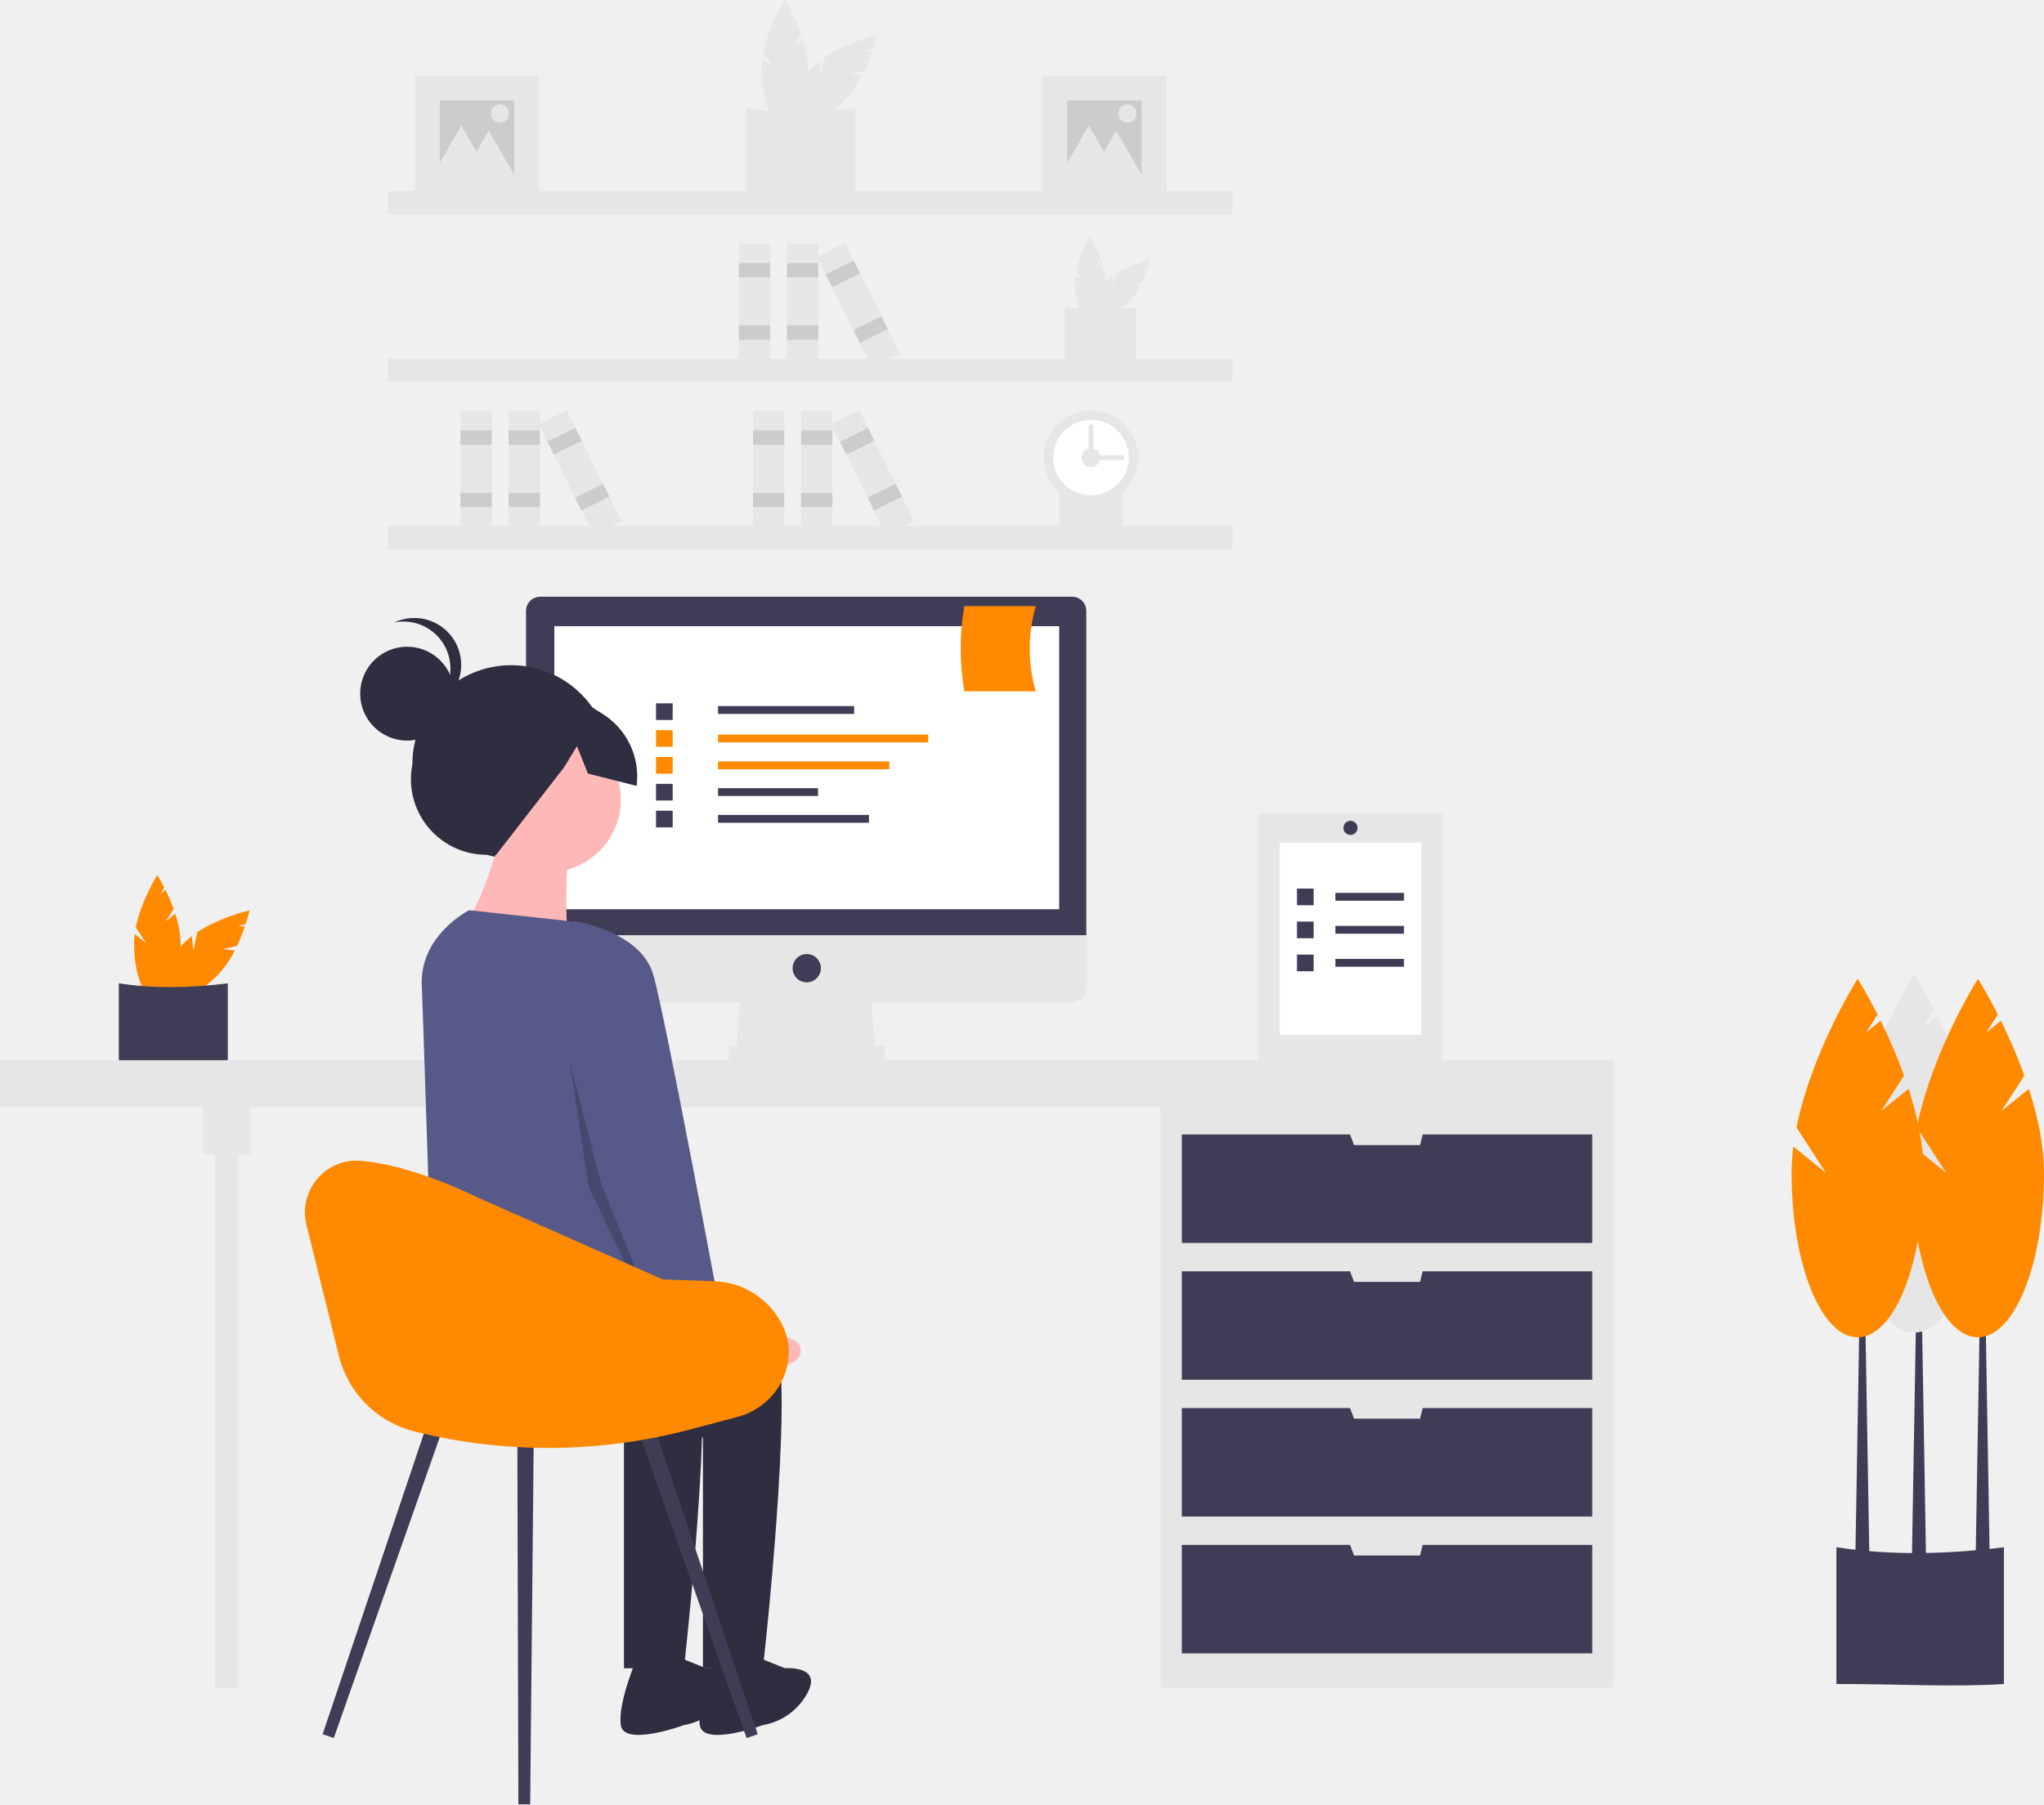
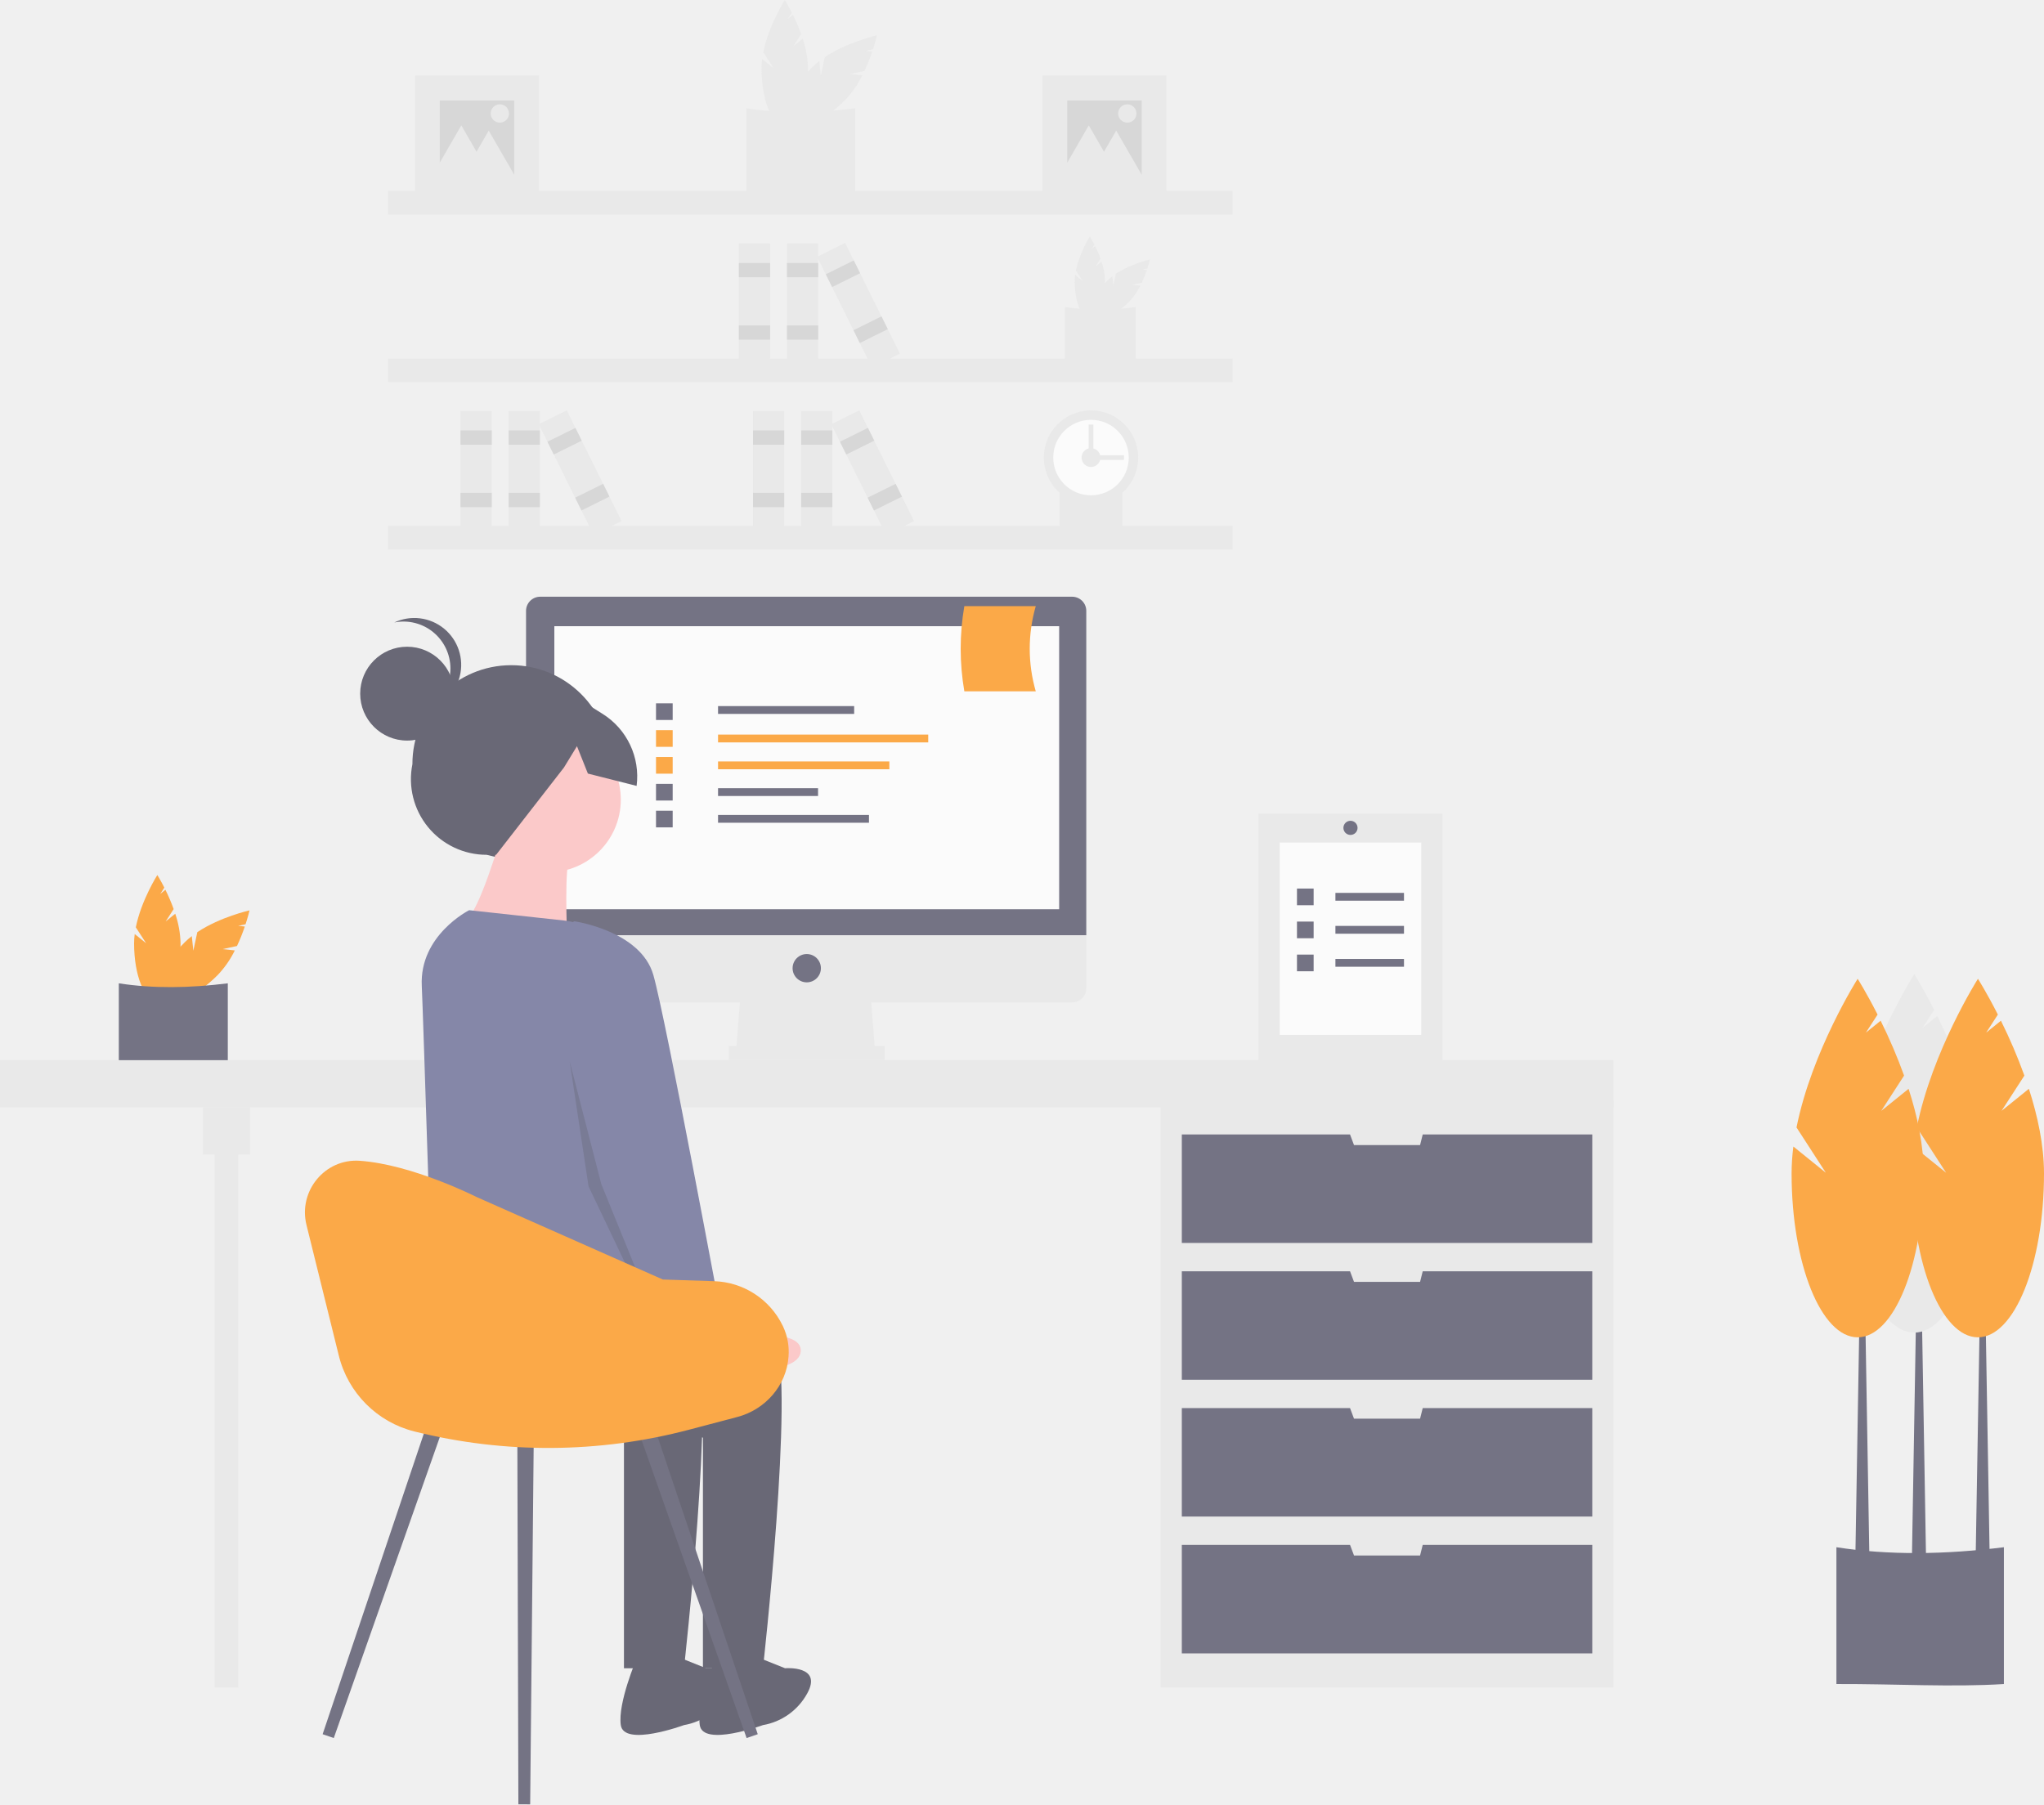
- <svg xmlns="http://www.w3.org/2000/svg" id="ea61258a-e793-48f7-8624-3c5ca462ffd9" data-name="Layer 1" width="882.346" height="778.999" viewBox="0 0 882.346 778.999">
+ <svg xmlns="http://www.w3.org/2000/svg" id="ea61258a-e793-48f7-8624-3c5ca462ffd9" data-name="Layer 1" width="882.346" height="778.999" viewBox="0 0 882.346 778.999" opacity="0.7">
  <path d="M501.189,80.561l3.47-5.362a80.387,80.387,0,0,0-3.56-8.333l-2.244,1.812,1.776-2.745c-1.693-3.333-3.025-5.432-3.025-5.432s-6.958,10.965-9.283,22.575l4.452,6.881-4.929-3.981a32.522,32.522,0,0,0-.27,4.078c0,13.75,4.491,24.896,10.03,24.896s10.03-11.146,10.03-24.896a42.818,42.818,0,0,0-2.295-12.847Z" transform="translate(-158.8268 -60.50072)" fill="#e6e6e6" />
  <path d="M525.747,92.481l6.245-1.338a80.386,80.386,0,0,0,3.375-8.409l-2.868-.305,3.197-.685c1.159-3.554,1.702-5.98,1.702-5.98s-12.674,2.833-22.527,9.399l-1.717,8.014-.67-6.3a32.524,32.524,0,0,0-3.075,2.693c-9.722,9.722-14.429,20.779-10.512,24.696s14.974-.789,24.696-10.512a42.818,42.818,0,0,0,7.462-10.707Z" transform="translate(-158.8268 -60.50072)" fill="#e6e6e6" />
  <path d="M528.028,145.685c-14.481.926-30.26-.054-47.046,0V107.253c14.791,2.303,30.565,2.066,47.046,0Z" transform="translate(-158.8268 -60.50072)" fill="#e6e6e6" />
  <path d="M631.628,175.652l2.263-3.497a52.424,52.424,0,0,0-2.321-5.434l-1.463,1.182,1.158-1.79c-1.104-2.173-1.973-3.543-1.973-3.543a50.241,50.241,0,0,0-6.054,14.722l2.903,4.487-3.214-2.596a21.21,21.21,0,0,0-.176,2.66c0,8.967,2.928,16.236,6.541,16.236s6.541-7.269,6.541-16.236a27.923,27.923,0,0,0-1.496-8.378Z" transform="translate(-158.8268 -60.50072)" fill="#e6e6e6" />
  <path d="M647.644,183.426l4.073-.873a52.421,52.421,0,0,0,2.201-5.484l-1.87-.199,2.085-.447c.756-2.317,1.11-3.9,1.11-3.9a50.241,50.241,0,0,0-14.691,6.129l-1.12,5.226-.437-4.109a21.208,21.208,0,0,0-2.005,1.756c-6.34,6.34-9.41,13.551-6.855,16.105s9.765-.515,16.105-6.855a27.923,27.923,0,0,0,4.866-6.982Z" transform="translate(-158.8268 -60.50072)" fill="#e6e6e6" />
  <path d="M649.131,218.122c-9.444.604-19.734-.035-30.681,0v-25.063a110.584,110.584,0,0,0,30.681,0Z" transform="translate(-158.8268 -60.50072)" fill="#e6e6e6" />
  <path d="M643.3,292.399c-8.339.533-17.425-.031-27.091,0V270.268a97.647,97.647,0,0,0,27.091,0Z" transform="translate(-158.8268 -60.50072)" fill="#e6e6e6" />
  <rect x="167.508" y="82.481" width="364.547" height="10.183" fill="#e6e6e6" />
  <rect x="167.508" y="154.78" width="364.547" height="10.183" fill="#e6e6e6" />
  <rect x="167.508" y="227.078" width="364.547" height="10.183" fill="#e6e6e6" />
  <circle cx="470.958" cy="197.548" r="20.366" fill="#e6e6e6" />
  <circle cx="470.958" cy="197.548" r="16.293" fill="#fff" />
  <circle cx="470.958" cy="197.548" r="4.073" fill="#e6e6e6" />
  <rect x="634.876" y="249.902" width="2.037" height="16.293" transform="translate(735.1164 -438.3468) rotate(90)" fill="#e6e6e6" />
  <rect x="628.767" y="243.793" width="2.037" height="16.293" transform="translate(1100.743 443.3769) rotate(180)" fill="#e6e6e6" />
  <rect x="339.725" y="105.104" width="13.475" height="53.339" fill="#e6e6e6" />
  <rect x="339.725" y="113.526" width="13.475" height="6.176" fill="#ccc" />
  <rect x="339.725" y="140.476" width="13.475" height="6.176" fill="#ccc" />
  <rect x="318.951" y="105.104" width="13.475" height="53.339" fill="#e6e6e6" />
  <rect x="318.951" y="113.526" width="13.475" height="6.176" fill="#ccc" />
  <rect x="318.951" y="140.476" width="13.475" height="6.176" fill="#ccc" />
  <rect x="522.695" y="165.605" width="13.475" height="53.339" transform="translate(-189.1714 194.3656) rotate(-26.3396)" fill="#e6e6e6" />
  <rect x="515.969" y="175.601" width="13.475" height="6.176" transform="translate(-183.8419 189.9708) rotate(-26.3396)" fill="#ccc" />
  <rect x="527.926" y="199.753" width="13.475" height="6.176" transform="translate(-193.3166 197.7837) rotate(-26.3396)" fill="#ccc" />
  <rect x="219.567" y="177.403" width="13.475" height="53.339" fill="#e6e6e6" />
  <rect x="219.567" y="185.825" width="13.475" height="6.176" fill="#ccc" />
  <rect x="219.567" y="212.775" width="13.475" height="6.176" fill="#ccc" />
  <rect x="198.793" y="177.403" width="13.475" height="53.339" fill="#e6e6e6" />
  <rect x="198.793" y="185.825" width="13.475" height="6.176" fill="#ccc" />
  <rect x="198.793" y="212.775" width="13.475" height="6.176" fill="#ccc" />
  <rect x="402.537" y="237.903" width="13.475" height="53.339" transform="translate(-233.7244 148.5586) rotate(-26.3396)" fill="#e6e6e6" />
  <rect x="395.811" y="247.899" width="13.475" height="6.176" transform="translate(-228.3949 144.1638) rotate(-26.3396)" fill="#ccc" />
  <rect x="407.769" y="272.051" width="13.475" height="6.176" transform="translate(-237.8696 151.9768) rotate(-26.3396)" fill="#ccc" />
  <rect x="345.835" y="177.403" width="13.475" height="53.339" fill="#e6e6e6" />
  <rect x="345.835" y="185.825" width="13.475" height="6.176" fill="#ccc" />
  <rect x="345.835" y="212.775" width="13.475" height="6.176" fill="#ccc" />
  <rect x="325.061" y="177.403" width="13.475" height="53.339" fill="#e6e6e6" />
  <rect x="325.061" y="185.825" width="13.475" height="6.176" fill="#ccc" />
  <rect x="325.061" y="212.775" width="13.475" height="6.176" fill="#ccc" />
  <rect x="528.805" y="237.903" width="13.475" height="53.339" transform="translate(-220.6153 204.5824) rotate(-26.3396)" fill="#e6e6e6" />
  <rect x="522.079" y="247.899" width="13.475" height="6.176" transform="translate(-215.2858 200.1876) rotate(-26.3396)" fill="#ccc" />
  <rect x="534.036" y="272.051" width="13.475" height="6.176" transform="translate(-224.7604 208.0006) rotate(-26.3396)" fill="#ccc" />
  <rect x="449.987" y="32.646" width="53.556" height="53.556" fill="#e6e6e6" />
  <rect x="460.699" y="43.357" width="32.134" height="32.134" fill="#ccc" />
  <polygon points="470 54.143 476.814 65.944 483.627 77.745 470 77.745 456.373 77.745 463.187 65.944 470 54.143" fill="#e6e6e6" />
  <polygon points="481.839 56.398 488.653 68.199 495.466 80 481.839 80 468.212 80 475.026 68.199 481.839 56.398" fill="#e6e6e6" />
  <circle cx="486.631" cy="48.994" r="3.946" fill="#e6e6e6" />
  <rect x="179.123" y="32.646" width="53.556" height="53.556" fill="#e6e6e6" />
  <rect x="189.834" y="43.357" width="32.134" height="32.134" fill="#ccc" />
  <polygon points="199.136 54.143 205.949 65.944 212.763 77.745 199.136 77.745 185.509 77.745 192.322 65.944 199.136 54.143" fill="#e6e6e6" />
  <polygon points="210.975 56.398 217.788 68.199 224.601 80 210.975 80 197.348 80 204.161 68.199 210.975 56.398" fill="#e6e6e6" />
  <circle cx="215.766" cy="48.994" r="3.946" fill="#e6e6e6" />
  <path d="M230.324,458.345l3.47-5.362a80.387,80.387,0,0,0-3.56-8.333l-2.244,1.812,1.776-2.745c-1.693-3.333-3.025-5.432-3.025-5.432s-6.958,10.965-9.283,22.575l4.452,6.881-4.929-3.981a32.524,32.524,0,0,0-.27,4.078c0,13.75,4.491,24.896,10.03,24.896s10.03-11.146,10.03-24.896a42.818,42.818,0,0,0-2.295-12.847Z" transform="translate(-158.8268 -60.50072)" fill="#ff8a00" />
  <path d="M254.882,470.266l6.245-1.338a80.386,80.386,0,0,0,3.375-8.409l-2.868-.305,3.197-.685c1.159-3.554,1.702-5.98,1.702-5.98s-12.674,2.833-22.527,9.399l-1.717,8.014-.67-6.3a32.524,32.524,0,0,0-3.075,2.693c-9.722,9.722-14.429,20.779-10.512,24.696s14.974-.789,24.696-10.512a42.818,42.818,0,0,0,7.462-10.707Z" transform="translate(-158.8268 -60.50072)" fill="#ff8a00" />
  <path d="M257.163,523.469c-14.481.926-30.26-.054-47.046,0V485.038c14.791,2.303,30.565,2.066,47.046,0Z" transform="translate(-158.8268 -60.50072)" fill="#3f3d56" />
  <rect x="500.998" y="475.031" width="195.511" height="253.554" fill="#e6e6e6" />
  <rect x="92.664" y="488.269" width="10.183" height="240.316" fill="#e6e6e6" />
  <rect y="457.72" width="696.509" height="20.366" fill="#e6e6e6" />
  <rect x="87.573" y="478.086" width="20.366" height="20.366" fill="#e6e6e6" />
  <polygon points="614.155 489.796 613.009 494.379 584.497 494.379 582.779 489.796 510.162 489.796 510.162 536.638 687.344 536.638 687.344 489.796 614.155 489.796" fill="#3f3d56" />
  <polygon points="614.155 548.857 613.009 553.439 584.497 553.439 582.779 548.857 510.162 548.857 510.162 595.698 687.344 595.698 687.344 548.857 614.155 548.857" fill="#3f3d56" />
  <polygon points="614.155 607.918 613.009 612.5 584.497 612.5 582.779 607.918 510.162 607.918 510.162 654.759 687.344 654.759 687.344 607.918 614.155 607.918" fill="#3f3d56" />
  <polygon points="614.155 666.979 613.009 671.561 584.497 671.561 582.779 666.979 510.162 666.979 510.162 713.82 687.344 713.82 687.344 666.979 614.155 666.979" fill="#3f3d56" />
  <polygon points="377.785 454.665 317.706 454.665 319.742 428.19 375.748 428.19 377.785 454.665" fill="#e6e6e6" />
  <rect x="314.651" y="451.611" width="67.207" height="6.11" fill="#e6e6e6" />
  <path d="M621.639,318.128H392.015a6.11,6.11,0,0,0-6.11,6.11V464.252H627.748V324.237A6.11,6.11,0,0,0,621.639,318.128Z" transform="translate(-158.8268 -60.50072)" fill="#3f3d56" />
  <path d="M385.905,464.252V487.163a6.11,6.11,0,0,0,6.11,6.11h229.624a6.11,6.11,0,0,0,6.11-6.11V464.252Z" transform="translate(-158.8268 -60.50072)" fill="#e6e6e6" />
  <rect x="239.298" y="270.355" width="217.914" height="122.195" fill="#fff" />
  <circle cx="348.254" cy="418.007" r="6.11" fill="#3f3d56" />
  <path d="M1023.862,787.558c-22.254,1.424-46.502-.083-72.298,0V728.498c22.731,3.539,46.971,3.175,72.298,0Z" transform="translate(-158.8268 -60.50072)" fill="#3f3d56" />
  <polygon points="831.432 673.3 825.322 673.3 827.359 553.949 829.395 553.949 831.432 673.3" fill="#3f3d56" />
  <polygon points="858.926 674.107 852.816 674.107 854.853 554.755 856.889 554.755 858.926 674.107" fill="#3f3d56" />
  <polygon points="806.993 674.107 800.883 674.107 802.92 554.755 804.956 554.755 806.993 674.107" fill="#3f3d56" />
  <path d="M995.35,538.078l9.863-15.242a228.514,228.514,0,0,0-10.119-23.687l-6.378,5.151,5.05-7.804c-4.813-9.473-8.599-15.442-8.599-15.442s-19.78,31.17-26.389,64.173L971.435,564.786l-14.011-11.317a92.452,92.452,0,0,0-.769,11.593c0,39.086,12.765,70.771,28.512,70.771s28.512-31.685,28.512-70.771c0-12.117-2.741-24.794-6.523-36.521Z" transform="translate(-158.8268 -60.50072)" fill="#e6e6e6" />
  <path d="M1022.844,540.114l9.863-15.242a228.515,228.515,0,0,0-10.119-23.687l-6.378,5.151,5.05-7.804c-4.813-9.473-8.599-15.442-8.599-15.442s-19.78,31.17-26.389,64.173l12.656,19.56-14.011-11.317a92.452,92.452,0,0,0-.769,11.593c0,39.086,12.765,70.771,28.512,70.771s28.512-31.685,28.512-70.771c0-12.117-2.741-24.794-6.523-36.521Z" transform="translate(-158.8268 -60.50072)" fill="#ff8a00" />
  <path d="M970.911,540.114l9.863-15.242a228.517,228.517,0,0,0-10.119-23.687l-6.378,5.151,5.05-7.804c-4.812-9.473-8.599-15.442-8.599-15.442s-19.78,31.17-26.389,64.173l12.656,19.56-14.011-11.317a92.452,92.452,0,0,0-.769,11.593c0,39.086,12.765,70.771,28.512,70.771s28.512-31.685,28.512-70.771c0-12.117-2.741-24.794-6.523-36.521Z" transform="translate(-158.8268 -60.50072)" fill="#ff8a00" />
  <rect x="309.964" y="304.848" width="58.756" height="3.373" fill="#3f3d56" />
  <rect x="309.964" y="317.151" width="90.732" height="3.373" fill="#ff8a00" />
  <rect x="309.964" y="328.742" width="73.945" height="3.373" fill="#ff8a00" />
  <rect x="309.964" y="340.29" width="43.168" height="3.373" fill="#3f3d56" />
  <rect x="309.964" y="351.837" width="65.151" height="3.373" fill="#3f3d56" />
  <rect x="283.184" y="303.649" width="7.195" height="7.195" fill="#3f3d56" />
  <rect x="283.184" y="315.24" width="7.195" height="7.195" fill="#ff8a00" />
  <rect x="283.184" y="326.831" width="7.195" height="7.195" fill="#ff8a00" />
  <rect x="283.184" y="338.423" width="7.195" height="7.195" fill="#3f3d56" />
  <rect x="283.184" y="350.014" width="7.195" height="7.195" fill="#3f3d56" />
  <path d="M605.942,358.963H575.109a107.84,107.84,0,0,1,0-36.763h30.833A66.148,66.148,0,0,0,605.942,358.963Z" transform="translate(-158.8268 -60.50072)" fill="#ff8a00" />
  <path d="M381.591,432.645l-12.685-3.092a32.657,32.657,0,0,1-32.051-39.124v0a42.685,42.685,0,0,1,42.631-42.738h0a42.685,42.685,0,0,1,42.738,42.631v0C429.417,415.35,406.891,438.812,381.591,432.645Z" transform="translate(-158.8268 -60.50072)" fill="#2f2e41" />
  <circle cx="236.62" cy="345.243" r="31.364" fill="#ffb8b8" />
  <path d="M374.992,422.108s-9.545,32.727-15,35.455,43.636,6.818,43.636,6.818-1.364-31.364,1.364-34.091S374.992,422.108,374.992,422.108Z" transform="translate(-158.8268 -60.50072)" fill="#ffb8b8" />
  <path d="M424.083,623.926s61.364-5.455,69.546,15S488.174,780.745,488.174,780.745H462.265V681.199s-110.472-31.402-110.472-42.311S424.083,623.926,424.083,623.926Z" transform="translate(-158.8268 -60.50072)" fill="#2f2e41" />
  <path d="M484.083,775.29l13.636,5.455s16.364-1.364,9.545,10.909A27.004,27.004,0,0,1,488.174,805.29s-25.909,9.545-27.273,0,6.818-28.636,6.818-28.636Z" transform="translate(-158.8268 -60.50072)" fill="#2f2e41" />
  <path d="M389.992,623.926s61.364-5.455,69.546,15S454.083,780.745,454.083,780.745H428.174V681.199s-78.418-18.164-78.418-29.073c0-5.125-5.343-31.171,4.073-36.658C364.457,609.274,389.992,623.926,389.992,623.926Z" transform="translate(-158.8268 -60.50072)" fill="#2f2e41" />
  <path d="M449.992,775.29l13.636,5.455s16.364-1.364,9.545,10.909A27.004,27.004,0,0,1,454.083,805.29s-25.909,9.545-27.273,0,6.818-28.636,6.818-28.636Z" transform="translate(-158.8268 -60.50072)" fill="#2f2e41" />
  <path d="M361.356,453.471l40.98,4.454a30.182,30.182,0,0,1,26.269,23.767L444.538,557.108s5.455,75-5.455,79.091-25.909-16.364-46.364-13.636-47.046,8.864-47.046,8.864S341.451,497.179,340.901,486.199C339.801,464.248,361.356,453.471,361.356,453.471Z" transform="translate(-158.8268 -60.50072)" fill="#575a89" />
  <path d="M458.427,627.823l16.824,9.908s30.183-4.331,29.241,6.278-33.889,8.559-33.889,8.559l-20.275-12.493Z" transform="translate(-158.8268 -60.50072)" fill="#ffb8b8" />
  <circle cx="175.743" cy="299.475" r="20.26" fill="#2f2e41" />
  <path d="M353.263,349.085a20.25,20.25,0,0,0-24.247-19.836,20.25,20.25,0,1,1,12.63,38.165A20.243,20.243,0,0,0,353.263,349.085Z" transform="translate(-158.8268 -60.50072)" fill="#2f2e41" />
  <path d="M370.643,360.575l27.313-5.029,21.005,13.165a31.863,31.863,0,0,1,14.678,31.095l-21.037-5.332-4.711-11.812-5.61,9.196-29.334,37.75-16.47-10.488-14.683-23.009Z" transform="translate(-158.8268 -60.50072)" fill="#2f2e41" />
  <path d="M393.136,465.071l13.636-6.818s28.636,4.091,34.091,23.182,30,151.364,30,151.364L447.681,643.708l-32.727-80.455Z" transform="translate(-158.8268 -60.50072)" fill="#575a89" />
  <polygon points="245.917 458.23 259.565 511.205 283.767 570.701 282.928 572.761 254.063 512.199 245.917 458.23" opacity="0.2" />
  <polygon points="144.084 750.379 139.271 748.721 185.896 610.231 192.636 612.553 144.084 750.379" fill="#3f3d56" />
  <polygon points="322.291 750.379 327.105 748.721 280.479 610.231 273.74 612.553 322.291 750.379" fill="#3f3d56" />
  <polygon points="223.77 778.981 228.861 778.999 230.443 617.107 223.315 617.082 223.77 778.981" fill="#3f3d56" />
  <path d="M291.127,589.357l13.966,56.445a44.826,44.826,0,0,0,32.642,32.721l0,0a238.26,238.26,0,0,0,118.547-.764l20.851-5.499c12.116-3.195,21.227-13.601,22.089-26.101a25.685,25.685,0,0,0-2.323-12.872q-.122-.26-.246-.515a34.064,34.064,0,0,0-29.598-19.138l-22.089-.713L364.521,577.282s-27.667-14.053-50.412-15.626C299.089,560.617,287.51,574.741,291.127,589.357Z" transform="translate(-158.8268 -60.50072)" fill="#ff8a00" />
  <rect x="543.257" y="351.309" width="79.426" height="107.939" fill="#e6e6e6" />
  <rect x="552.421" y="363.764" width="61.097" height="83.03" fill="#fff" />
  <rect x="576.467" y="385.492" width="29.602" height="3.373" fill="#3f3d56" />
  <rect x="559.87" y="383.625" width="7.195" height="7.195" fill="#3f3d56" />
  <rect x="576.467" y="399.748" width="29.602" height="3.373" fill="#3f3d56" />
  <rect x="559.87" y="397.881" width="7.195" height="7.195" fill="#3f3d56" />
  <rect x="576.467" y="414.004" width="29.602" height="3.373" fill="#3f3d56" />
  <rect x="559.87" y="412.137" width="7.195" height="7.195" fill="#3f3d56" />
  <rect x="579.915" y="354.364" width="6.11" height="6.11" rx="3.055" fill="#3f3d56" />
</svg>
